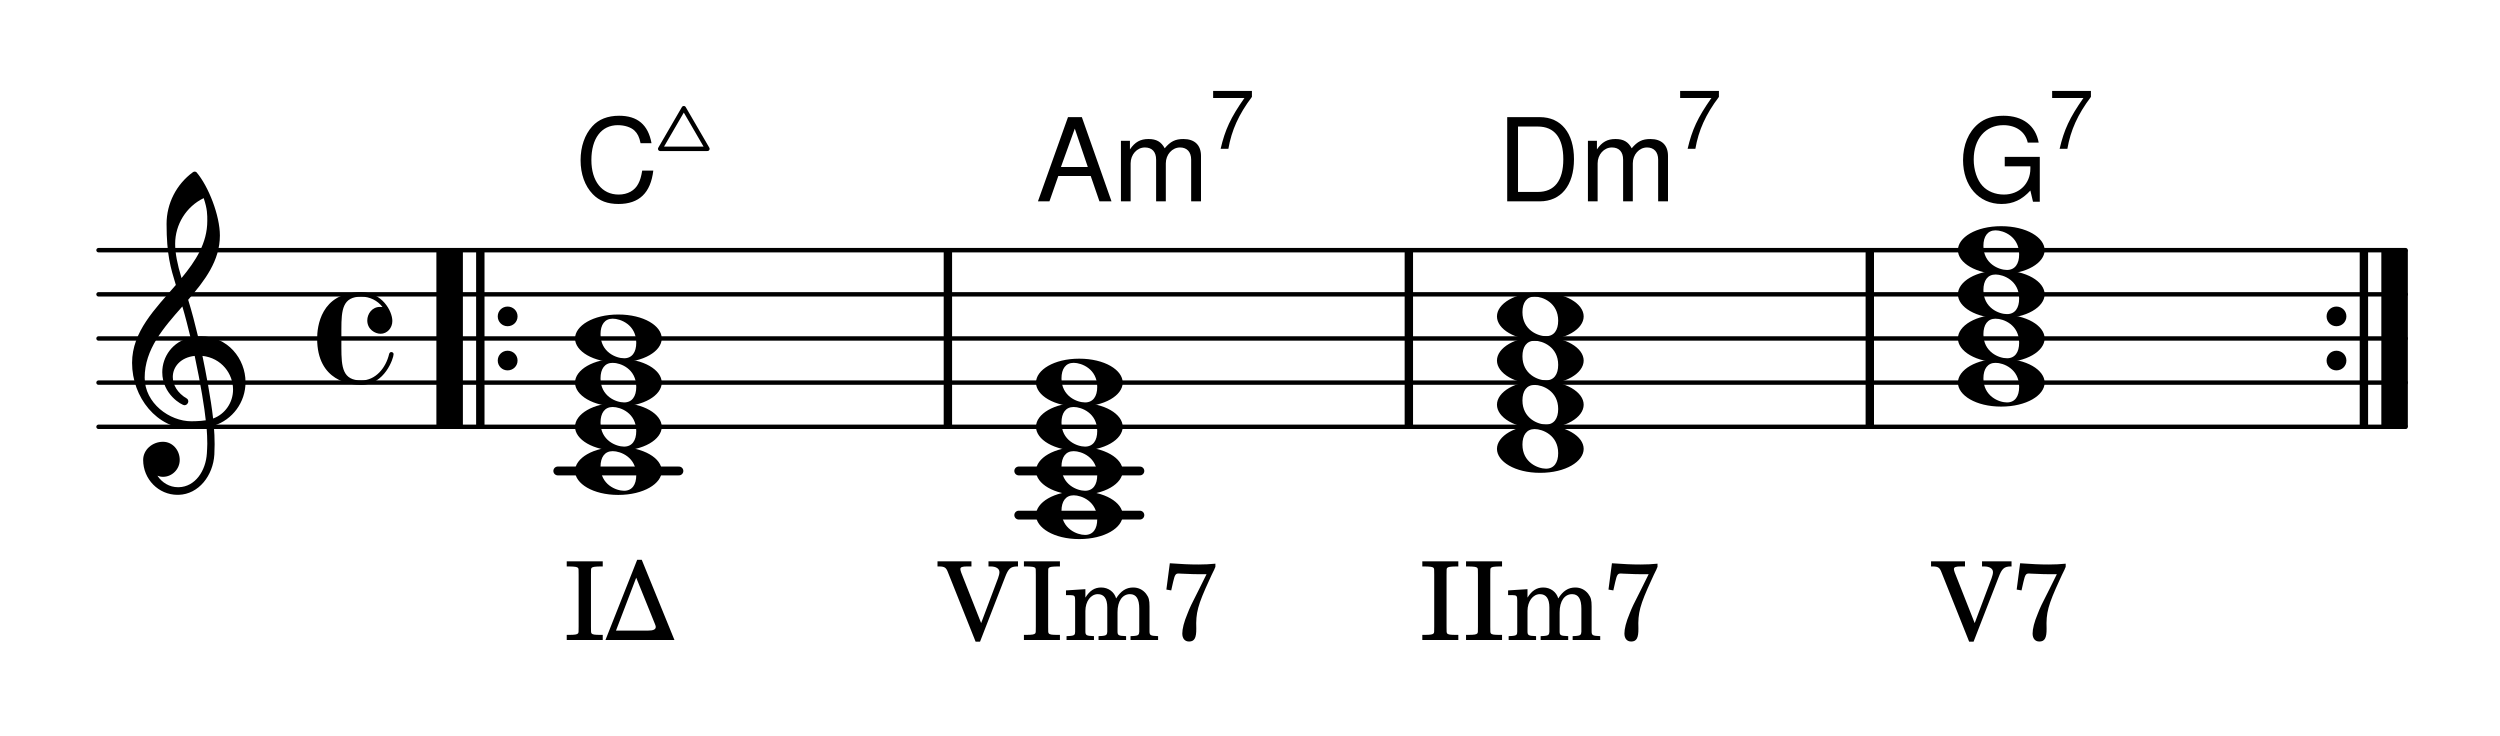
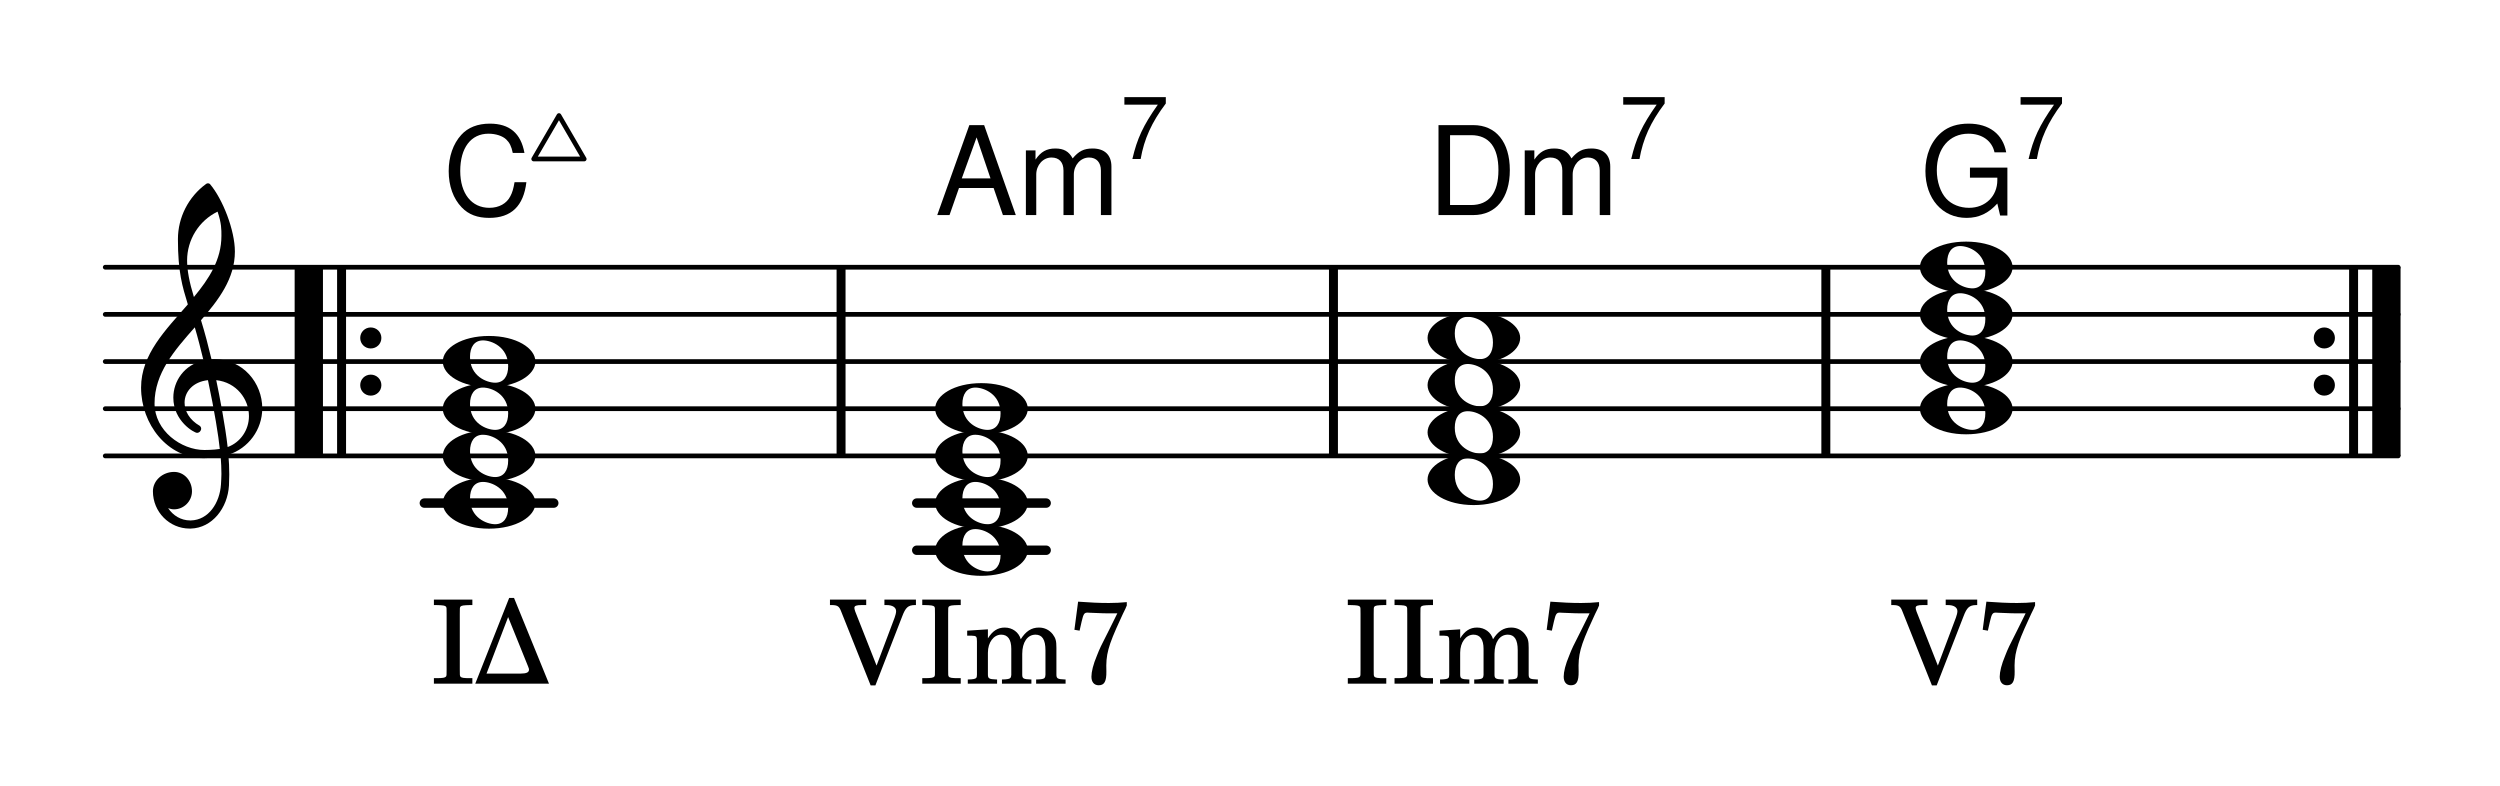
- <svg xmlns="http://www.w3.org/2000/svg" xmlns:xlink="http://www.w3.org/1999/xlink" width="282pt" height="83pt" viewBox="0 0 282 83">
+ <svg xmlns="http://www.w3.org/2000/svg" xmlns:xlink="http://www.w3.org/1999/xlink" width="264pt" height="83pt" viewBox="0 0 264 83">
  <defs>
    <g>
      <g id="glyph-0-0">
        <path d="M 0 0 C 0 0.625 0.5 1.109 1.109 1.109 C 1.734 1.109 2.234 0.625 2.234 0 C 2.234 -0.625 1.734 -1.109 1.109 -1.109 C 0.5 -1.109 0 -0.625 0 0 Z M 0 0 " />
      </g>
      <g id="glyph-0-1">
        <path d="M 4.25 -2.234 C 5.141 -2.234 6.906 -1.547 6.906 0.484 C 6.906 1.547 6.438 2.234 5.531 2.234 C 4.641 2.234 2.875 1.547 2.875 -0.484 C 2.875 -1.547 3.344 -2.234 4.25 -2.234 Z M 4.875 -2.703 C 2.016 -2.703 0 -1.422 0 0 C 0 1.422 2.016 2.703 4.875 2.703 C 7.75 2.703 9.781 1.422 9.781 0 C 9.781 -1.422 7.75 -2.703 4.875 -2.703 Z M 4.875 -2.703 " />
      </g>
      <g id="glyph-0-2">
        <path d="M 5.297 12.656 L 5.312 11.797 L 5.234 11.797 C 4.266 11.797 3.422 11.281 2.906 10.5 C 3.109 10.578 3.312 10.625 3.531 10.625 C 4.562 10.625 5.422 9.766 5.422 8.719 C 5.422 7.609 4.609 6.672 3.531 6.672 C 2.344 6.672 1.297 7.562 1.297 8.719 C 1.297 10.891 3.031 12.656 5.172 12.656 Z M 9.188 4.047 C 8.938 1.812 8.359 -1.234 7.984 -3.016 C 10.125 -2.781 11.438 -1.016 11.438 0.781 C 11.438 2.25 10.531 3.562 9.188 4.047 Z M 1.469 -0.562 C 1.469 -3.75 3.578 -6.172 5.719 -8.594 C 6.062 -7.438 6.359 -6.25 6.641 -5.094 C 4.609 -4.641 3.453 -2.922 3.453 -1.172 C 3.453 1.312 5.656 2.547 5.953 2.547 C 6.203 2.547 6.391 2.328 6.391 2.109 C 6.391 2.016 6.359 1.906 6.25 1.812 C 5.141 1.172 4.641 0.234 4.641 -0.641 C 4.641 -1.797 5.531 -2.844 7.109 -3.016 C 7.797 0.203 8.234 2.969 8.359 4.25 C 7.672 4.359 6.75 4.359 6.734 4.359 C 4.281 4.359 1.469 2.328 1.469 -0.562 Z M 4.984 -11.016 C 2.656 -8.328 0.047 -5.75 0.047 -2.234 C 0.047 1.641 2.828 5.219 6.672 5.219 C 7.562 5.219 8.344 5.078 8.453 5.062 C 8.5 5.672 8.531 6.281 8.531 6.891 C 8.531 7.25 8.5 7.625 8.484 7.984 C 8.359 9.953 7.172 11.75 5.312 11.797 L 5.297 12.656 C 7.562 12.594 9.188 10.484 9.328 8.109 C 9.344 7.734 9.359 7.328 9.359 6.953 C 9.359 6.25 9.328 5.562 9.266 4.859 C 11.375 4.188 12.844 2.219 12.844 -0.047 C 12.844 -2.688 10.844 -5.234 7.75 -5.234 C 7.625 -5.234 7.531 -5.219 7.484 -5.219 C 7.156 -6.594 6.797 -7.984 6.375 -9.344 C 8.25 -11.516 9.953 -13.75 9.953 -16.594 C 9.953 -18.844 8.672 -22.141 7.312 -23.734 C 7.188 -23.828 7.031 -23.828 6.906 -23.734 C 5.047 -22.375 3.938 -20.203 3.938 -17.906 C 3.938 -14.406 4.406 -12.922 4.984 -11.016 Z M 8.531 -18.25 C 8.531 -15.734 7.219 -13.719 5.625 -11.797 C 5.141 -13.375 4.906 -14.625 4.906 -15.656 C 4.906 -17.844 6.156 -19.859 8.125 -20.812 C 8.547 -19.562 8.531 -18.922 8.531 -18.25 Z M 8.531 -18.25 " />
-       </g>
-       <g id="glyph-0-3">
-         <path d="M 4.984 -5.219 C 0.359 -5.219 0 -1.234 0 0 C 0 4.859 3.812 5.234 4.984 5.234 C 7.625 5.234 8.625 2.219 8.625 1.766 C 8.625 1.609 8.484 1.531 8.359 1.531 C 8.266 1.531 8.172 1.594 8.125 1.734 C 7.75 3.344 6.578 4.734 4.984 4.734 C 2.875 4.734 2.734 3.266 2.734 1.016 L 2.734 -1.016 C 2.734 -3.266 2.875 -4.719 4.984 -4.719 C 5.938 -4.719 6.812 -4.281 7.375 -3.547 C 7.266 -3.562 7.172 -3.562 7.094 -3.562 C 6.203 -3.562 5.656 -2.781 5.656 -2.031 C 5.656 -1.031 6.531 -0.531 7.156 -0.531 C 7.891 -0.531 8.484 -1.172 8.484 -1.969 C 8.484 -3.109 7.297 -5.219 4.984 -5.219 Z M 4.984 -5.219 " />
      </g>
      <g id="glyph-1-0">
        <path d="M 8.625 -6.562 C 8.25 -8.641 7.047 -9.656 4.969 -9.656 C 3.688 -9.656 2.656 -9.25 1.953 -8.469 C 1.094 -7.531 0.625 -6.172 0.625 -4.641 C 0.625 -3.078 1.109 -1.734 2 -0.812 C 2.734 -0.047 3.672 0.297 4.906 0.297 C 7.234 0.297 8.531 -0.953 8.828 -3.469 L 7.578 -3.469 C 7.469 -2.812 7.344 -2.375 7.141 -2 C 6.75 -1.219 5.938 -0.766 4.922 -0.766 C 3.031 -0.766 1.844 -2.281 1.844 -4.656 C 1.844 -7.094 2.969 -8.594 4.828 -8.594 C 5.594 -8.594 6.312 -8.359 6.703 -7.984 C 7.047 -7.656 7.25 -7.266 7.391 -6.562 Z M 8.625 -6.562 " />
      </g>
      <g id="glyph-1-1">
        <path d="M 6.172 -2.859 L 7.156 0 L 8.516 0 L 5.172 -9.5 L 3.609 -9.5 L 0.219 0 L 1.516 0 L 2.516 -2.859 Z M 5.844 -3.875 L 2.812 -3.875 L 4.375 -8.203 Z M 5.844 -3.875 " />
      </g>
      <g id="glyph-1-2">
        <path d="M 0.906 -6.828 L 0.906 0 L 2 0 L 2 -4.281 C 2 -5.281 2.719 -6.078 3.609 -6.078 C 4.422 -6.078 4.875 -5.578 4.875 -4.703 L 4.875 0 L 5.969 0 L 5.969 -4.281 C 5.969 -5.281 6.688 -6.078 7.578 -6.078 C 8.359 -6.078 8.828 -5.562 8.828 -4.703 L 8.828 0 L 9.938 0 L 9.938 -5.125 C 9.938 -6.344 9.219 -7.031 7.953 -7.031 C 7.031 -7.031 6.484 -6.75 5.844 -5.984 C 5.453 -6.719 4.906 -7.031 4.016 -7.031 C 3.094 -7.031 2.484 -6.688 1.922 -5.859 L 1.922 -6.828 Z M 0.906 -6.828 " />
      </g>
      <g id="glyph-1-3">
        <path d="M 1.156 0 L 4.828 0 C 7.219 0 8.688 -1.797 8.688 -4.75 C 8.688 -7.703 7.234 -9.5 4.828 -9.5 L 1.156 -9.5 Z M 2.375 -1.062 L 2.375 -8.438 L 4.609 -8.438 C 6.484 -8.438 7.484 -7.172 7.484 -4.75 C 7.484 -2.328 6.484 -1.062 4.609 -1.062 Z M 2.375 -1.062 " />
      </g>
      <g id="glyph-1-4">
        <path d="M 9.234 -5.016 L 5.281 -5.016 L 5.281 -3.953 L 8.172 -3.953 L 8.172 -3.688 C 8.172 -2 6.922 -0.766 5.188 -0.766 C 4.219 -0.766 3.344 -1.125 2.781 -1.734 C 2.156 -2.406 1.781 -3.547 1.781 -4.719 C 1.781 -7.047 3.109 -8.594 5.125 -8.594 C 6.562 -8.594 7.609 -7.844 7.875 -6.625 L 9.109 -6.625 C 8.766 -8.547 7.312 -9.656 5.141 -9.656 C 3.969 -9.656 3.031 -9.359 2.297 -8.75 C 1.188 -7.828 0.578 -6.359 0.578 -4.656 C 0.578 -1.734 2.359 0.297 4.922 0.297 C 6.219 0.297 7.234 -0.188 8.172 -1.219 L 8.469 0.047 L 9.234 0.047 Z M 9.234 -5.016 " />
      </g>
      <g id="glyph-2-0">
        <path d="M -0.094 0 L 7.688 0 L 4 -9.047 L 3.484 -9.047 Z M 1.094 -1.062 L 3.375 -7.031 L 5.484 -1.812 C 5.578 -1.594 5.578 -1.531 5.578 -1.469 C 5.578 -1.188 5.297 -1.062 4.719 -1.062 Z M 1.094 -1.062 " />
      </g>
      <g id="glyph-2-1">
        <path d="M 0.469 -8.297 L 0.719 -8.297 C 1.422 -8.281 1.641 -8.25 1.75 -8.125 C 1.812 -8.016 1.812 -7.984 1.812 -7.359 L 1.812 -1.516 C 1.812 -0.891 1.812 -0.859 1.75 -0.75 C 1.641 -0.625 1.422 -0.578 0.719 -0.578 L 0.469 -0.578 L 0.469 0 L 4.531 0 L 4.531 -0.578 L 4.297 -0.578 C 3.609 -0.578 3.375 -0.609 3.266 -0.75 C 3.203 -0.859 3.203 -0.891 3.203 -1.516 L 3.203 -7.359 C 3.203 -8 3.203 -8.016 3.266 -8.125 C 3.375 -8.25 3.594 -8.281 4.297 -8.297 L 4.531 -8.297 L 4.531 -8.875 L 0.469 -8.875 Z M 0.469 -8.297 " />
      </g>
      <g id="glyph-2-2">
        <path d="M 4.828 -1.906 L 2.578 -7.609 C 2.516 -7.766 2.484 -7.938 2.484 -8 C 2.484 -8.219 2.688 -8.297 3.25 -8.297 L 3.734 -8.297 L 3.734 -8.875 L -0.094 -8.875 L -0.094 -8.297 L 0.141 -8.297 C 0.719 -8.281 0.891 -8.156 1.094 -7.609 L 4.203 0.188 L 4.703 0.188 L 7.531 -7.094 C 7.891 -8.047 8.156 -8.281 8.859 -8.297 L 8.984 -8.297 L 8.984 -8.875 L 5.656 -8.875 L 5.656 -8.297 L 5.891 -8.297 C 6.516 -8.297 6.891 -8.047 6.891 -7.656 C 6.891 -7.484 6.828 -7.219 6.734 -6.969 Z M 4.828 -1.906 " />
      </g>
      <g id="glyph-2-3">
        <path d="M 2.469 -5.734 L 0.281 -5.594 L 0.281 -5.062 L 0.781 -5.062 C 1.25 -5.047 1.312 -4.984 1.312 -4.453 L 1.312 -0.938 C 1.297 -0.75 1.297 -0.672 1.234 -0.609 C 1.156 -0.5 0.922 -0.453 0.391 -0.438 L 0.344 -0.438 L 0.344 0 L 3.438 0 L 3.438 -0.438 L 3.391 -0.438 C 2.578 -0.469 2.469 -0.531 2.469 -0.984 L 2.469 -3.266 C 2.469 -4.359 3.078 -5.172 3.875 -5.172 C 4.578 -5.172 4.938 -4.656 4.938 -3.672 L 4.938 -0.922 C 4.922 -0.766 4.906 -0.672 4.844 -0.609 C 4.766 -0.5 4.531 -0.453 4 -0.438 L 3.953 -0.438 L 3.953 0 L 7.062 0 L 7.062 -0.438 L 7.016 -0.438 C 6.203 -0.469 6.094 -0.531 6.094 -0.969 L 6.094 -3.141 C 6.094 -4.375 6.641 -5.172 7.5 -5.172 C 8.203 -5.172 8.547 -4.641 8.547 -3.531 L 8.547 -0.938 C 8.531 -0.766 8.516 -0.672 8.453 -0.609 C 8.391 -0.5 8.141 -0.453 7.609 -0.438 L 7.562 -0.438 L 7.562 0 L 10.672 0 L 10.672 -0.438 L 10.625 -0.438 C 9.812 -0.469 9.703 -0.531 9.703 -0.984 L 9.703 -3.781 C 9.703 -4.531 9.625 -4.797 9.312 -5.219 C 8.953 -5.672 8.453 -5.922 7.859 -5.922 C 7.062 -5.922 6.469 -5.531 5.938 -4.688 C 5.734 -5.422 5.062 -5.922 4.25 -5.922 C 3.5 -5.922 2.953 -5.562 2.469 -4.781 Z M 2.469 -5.734 " />
      </g>
      <g id="glyph-2-4">
        <path d="M 0.719 -5.688 L 1.266 -5.594 L 1.484 -6.562 C 1.672 -7.375 1.766 -7.5 2.109 -7.5 C 2.172 -7.5 2.281 -7.5 2.391 -7.484 C 3.891 -7.422 3.891 -7.422 4.469 -7.422 C 4.625 -7.422 4.906 -7.422 5.25 -7.422 L 4.422 -5.75 C 3.5 -3.938 3.391 -3.719 3.094 -2.953 C 2.703 -2.031 2.516 -1.25 2.516 -0.734 C 2.516 -0.172 2.797 0.172 3.281 0.172 C 3.875 0.172 4.109 -0.219 4.094 -1.297 C 4.031 -3.062 4.25 -3.922 5.578 -6.797 C 5.75 -7.188 5.938 -7.578 6.125 -7.953 C 6.141 -7.984 6.172 -8.094 6.25 -8.25 L 6.25 -8.609 C 5.516 -8.547 5.109 -8.516 4.359 -8.516 C 3.281 -8.516 2.438 -8.562 1.109 -8.656 Z M 0.719 -5.688 " />
      </g>
      <g id="glyph-3-0">
        <path d="M 4.797 -6.531 L 0.422 -6.531 L 0.422 -5.734 L 3.953 -5.734 C 2.391 -3.516 1.766 -2.141 1.266 0 L 2.141 0 C 2.5 -2.094 3.312 -3.891 4.797 -5.859 Z M 4.797 -6.531 " />
      </g>
    </g>
  </defs>
  <g fill="rgb(0%, 0%, 0%)" fill-opacity="1">
-     <use xlink:href="#glyph-0-0" x="56.146" y="35.689" />
+     <use xlink:href="#glyph-0-0" x="38.039" y="35.689" />
  </g>
  <g fill="rgb(0%, 0%, 0%)" fill-opacity="1">
-     <use xlink:href="#glyph-0-0" x="56.146" y="40.67" />
+     <use xlink:href="#glyph-0-0" x="38.039" y="40.67" />
  </g>
-   <path fill="none" stroke-width="9.465" stroke-linecap="butt" stroke-linejoin="miter" stroke="rgb(0%, 0%, 0%)" stroke-opacity="1" stroke-miterlimit="10" d="M 1141.797 7848.555 L 1141.797 8047.812 " transform="matrix(0.1, 0, 0, -0.1, -60, 833)" />
-   <path fill="none" stroke-width="29.888" stroke-linecap="butt" stroke-linejoin="miter" stroke="rgb(0%, 0%, 0%)" stroke-opacity="1" stroke-miterlimit="10" d="M 1107.188 7848.555 L 1107.188 8047.812 " transform="matrix(0.1, 0, 0, -0.1, -60, 833)" />
-   <path fill="none" stroke-width="9.963" stroke-linecap="round" stroke-linejoin="miter" stroke="rgb(0%, 0%, 0%)" stroke-opacity="1" stroke-miterlimit="10" d="M 1749.141 7798.75 L 1885.781 7798.75 " transform="matrix(0.1, 0, 0, -0.1, -60, 833)" />
-   <path fill="none" stroke-width="9.963" stroke-linecap="round" stroke-linejoin="miter" stroke="rgb(0%, 0%, 0%)" stroke-opacity="1" stroke-miterlimit="10" d="M 1749.141 7748.945 L 1885.781 7748.945 " transform="matrix(0.1, 0, 0, -0.1, -60, 833)" />
-   <path fill="none" stroke-width="9.963" stroke-linecap="round" stroke-linejoin="miter" stroke="rgb(0%, 0%, 0%)" stroke-opacity="1" stroke-miterlimit="10" d="M 1229.18 7798.75 L 1365.82 7798.75 " transform="matrix(0.1, 0, 0, -0.1, -60, 833)" />
-   <path fill="none" stroke-width="4.981" stroke-linecap="round" stroke-linejoin="miter" stroke="rgb(0%, 0%, 0%)" stroke-opacity="1" stroke-miterlimit="10" d="M 711.133 7848.555 L 3313.555 7848.555 " transform="matrix(0.1, 0, 0, -0.1, -60, 833)" />
-   <path fill="none" stroke-width="4.981" stroke-linecap="round" stroke-linejoin="miter" stroke="rgb(0%, 0%, 0%)" stroke-opacity="1" stroke-miterlimit="10" d="M 711.133 7898.398 L 3313.555 7898.398 " transform="matrix(0.1, 0, 0, -0.1, -60, 833)" />
-   <path fill="none" stroke-width="4.981" stroke-linecap="round" stroke-linejoin="miter" stroke="rgb(0%, 0%, 0%)" stroke-opacity="1" stroke-miterlimit="10" d="M 711.133 7948.203 L 3313.555 7948.203 " transform="matrix(0.1, 0, 0, -0.1, -60, 833)" />
-   <path fill="none" stroke-width="4.981" stroke-linecap="round" stroke-linejoin="miter" stroke="rgb(0%, 0%, 0%)" stroke-opacity="1" stroke-miterlimit="10" d="M 711.133 7998.008 L 3313.555 7998.008 " transform="matrix(0.1, 0, 0, -0.1, -60, 833)" />
-   <path fill="none" stroke-width="4.981" stroke-linecap="round" stroke-linejoin="miter" stroke="rgb(0%, 0%, 0%)" stroke-opacity="1" stroke-miterlimit="10" d="M 711.133 8047.812 L 3313.555 8047.812 " transform="matrix(0.1, 0, 0, -0.1, -60, 833)" />
+   <path fill="none" stroke-width="9.465" stroke-linecap="butt" stroke-linejoin="miter" stroke="rgb(0%, 0%, 0%)" stroke-opacity="1" stroke-miterlimit="10" d="M 960.703 7848.555 L 960.703 8047.812 " transform="matrix(0.1, 0, 0, -0.1, -60, 833)" />
+   <path fill="none" stroke-width="29.888" stroke-linecap="butt" stroke-linejoin="miter" stroke="rgb(0%, 0%, 0%)" stroke-opacity="1" stroke-miterlimit="10" d="M 926.094 7848.555 L 926.094 8047.812 " transform="matrix(0.1, 0, 0, -0.1, -60, 833)" />
+   <path fill="none" stroke-width="9.963" stroke-linecap="round" stroke-linejoin="miter" stroke="rgb(0%, 0%, 0%)" stroke-opacity="1" stroke-miterlimit="10" d="M 1568.086 7798.75 L 1704.727 7798.75 " transform="matrix(0.1, 0, 0, -0.1, -60, 833)" />
+   <path fill="none" stroke-width="9.963" stroke-linecap="round" stroke-linejoin="miter" stroke="rgb(0%, 0%, 0%)" stroke-opacity="1" stroke-miterlimit="10" d="M 1568.086 7748.945 L 1704.727 7748.945 " transform="matrix(0.1, 0, 0, -0.1, -60, 833)" />
+   <path fill="none" stroke-width="9.963" stroke-linecap="round" stroke-linejoin="miter" stroke="rgb(0%, 0%, 0%)" stroke-opacity="1" stroke-miterlimit="10" d="M 1048.125 7798.75 L 1184.766 7798.75 " transform="matrix(0.1, 0, 0, -0.1, -60, 833)" />
+   <path fill="none" stroke-width="4.981" stroke-linecap="round" stroke-linejoin="miter" stroke="rgb(0%, 0%, 0%)" stroke-opacity="1" stroke-miterlimit="10" d="M 711.133 7848.555 L 3132.5 7848.555 " transform="matrix(0.1, 0, 0, -0.1, -60, 833)" />
+   <path fill="none" stroke-width="4.981" stroke-linecap="round" stroke-linejoin="miter" stroke="rgb(0%, 0%, 0%)" stroke-opacity="1" stroke-miterlimit="10" d="M 711.133 7898.398 L 3132.5 7898.398 " transform="matrix(0.1, 0, 0, -0.1, -60, 833)" />
+   <path fill="none" stroke-width="4.981" stroke-linecap="round" stroke-linejoin="miter" stroke="rgb(0%, 0%, 0%)" stroke-opacity="1" stroke-miterlimit="10" d="M 711.133 7948.203 L 3132.5 7948.203 " transform="matrix(0.1, 0, 0, -0.1, -60, 833)" />
+   <path fill="none" stroke-width="4.981" stroke-linecap="round" stroke-linejoin="miter" stroke="rgb(0%, 0%, 0%)" stroke-opacity="1" stroke-miterlimit="10" d="M 711.133 7998.008 L 3132.5 7998.008 " transform="matrix(0.1, 0, 0, -0.1, -60, 833)" />
+   <path fill="none" stroke-width="4.981" stroke-linecap="round" stroke-linejoin="miter" stroke="rgb(0%, 0%, 0%)" stroke-opacity="1" stroke-miterlimit="10" d="M 711.133 8047.812 L 3132.5 8047.812 " transform="matrix(0.1, 0, 0, -0.1, -60, 833)" />
  <g fill="rgb(0%, 0%, 0%)" fill-opacity="1">
-     <use xlink:href="#glyph-0-0" x="262.439" y="35.689" />
+     <use xlink:href="#glyph-0-0" x="244.332" y="35.689" />
  </g>
  <g fill="rgb(0%, 0%, 0%)" fill-opacity="1">
-     <use xlink:href="#glyph-0-0" x="262.439" y="40.67" />
+     <use xlink:href="#glyph-0-0" x="244.332" y="40.67" />
  </g>
-   <path fill="none" stroke-width="29.888" stroke-linecap="butt" stroke-linejoin="miter" stroke="rgb(0%, 0%, 0%)" stroke-opacity="1" stroke-miterlimit="10" d="M 3301.094 7848.555 L 3301.094 8047.812 " transform="matrix(0.1, 0, 0, -0.1, -60, 833)" />
-   <path fill="none" stroke-width="9.465" stroke-linecap="butt" stroke-linejoin="miter" stroke="rgb(0%, 0%, 0%)" stroke-opacity="1" stroke-miterlimit="10" d="M 3266.484 7848.555 L 3266.484 8047.812 " transform="matrix(0.1, 0, 0, -0.1, -60, 833)" />
-   <path fill="none" stroke-width="9.465" stroke-linecap="butt" stroke-linejoin="miter" stroke="rgb(0%, 0%, 0%)" stroke-opacity="1" stroke-miterlimit="10" d="M 2709.141 7848.555 L 2709.141 8047.812 " transform="matrix(0.1, 0, 0, -0.1, -60, 833)" />
-   <path fill="none" stroke-width="9.465" stroke-linecap="butt" stroke-linejoin="miter" stroke="rgb(0%, 0%, 0%)" stroke-opacity="1" stroke-miterlimit="10" d="M 2189.18 7848.555 L 2189.18 8047.812 " transform="matrix(0.1, 0, 0, -0.1, -60, 833)" />
-   <path fill="none" stroke-width="9.465" stroke-linecap="butt" stroke-linejoin="miter" stroke="rgb(0%, 0%, 0%)" stroke-opacity="1" stroke-miterlimit="10" d="M 1669.219 7848.555 L 1669.219 8047.812 " transform="matrix(0.1, 0, 0, -0.1, -60, 833)" />
+   <path fill="none" stroke-width="29.888" stroke-linecap="butt" stroke-linejoin="miter" stroke="rgb(0%, 0%, 0%)" stroke-opacity="1" stroke-miterlimit="10" d="M 3120.039 7848.555 L 3120.039 8047.812 " transform="matrix(0.1, 0, 0, -0.1, -60, 833)" />
+   <path fill="none" stroke-width="9.465" stroke-linecap="butt" stroke-linejoin="miter" stroke="rgb(0%, 0%, 0%)" stroke-opacity="1" stroke-miterlimit="10" d="M 3085.391 7848.555 L 3085.391 8047.812 " transform="matrix(0.1, 0, 0, -0.1, -60, 833)" />
+   <path fill="none" stroke-width="9.465" stroke-linecap="butt" stroke-linejoin="miter" stroke="rgb(0%, 0%, 0%)" stroke-opacity="1" stroke-miterlimit="10" d="M 2528.086 7848.555 L 2528.086 8047.812 " transform="matrix(0.1, 0, 0, -0.1, -60, 833)" />
+   <path fill="none" stroke-width="9.465" stroke-linecap="butt" stroke-linejoin="miter" stroke="rgb(0%, 0%, 0%)" stroke-opacity="1" stroke-miterlimit="10" d="M 2008.125 7848.555 L 2008.125 8047.812 " transform="matrix(0.1, 0, 0, -0.1, -60, 833)" />
+   <path fill="none" stroke-width="9.465" stroke-linecap="butt" stroke-linejoin="miter" stroke="rgb(0%, 0%, 0%)" stroke-opacity="1" stroke-miterlimit="10" d="M 1488.164 7848.555 L 1488.164 8047.812 " transform="matrix(0.1, 0, 0, -0.1, -60, 833)" />
  <g fill="rgb(0%, 0%, 0%)" fill-opacity="1">
-     <use xlink:href="#glyph-1-0" x="64.864" y="22.712" />
+     <use xlink:href="#glyph-1-0" x="46.757" y="22.712" />
  </g>
-   <path fill="none" stroke-width="4.981" stroke-linecap="butt" stroke-linejoin="round" stroke="rgb(0%, 0%, 0%)" stroke-opacity="1" stroke-miterlimit="10" d="M 1344.688 8162.109 L 1397.969 8162.109 L 1371.328 8207.969 Z M 1344.688 8162.109 " transform="matrix(0.1, 0, 0, -0.1, -60, 833)" />
+   <path fill="none" stroke-width="4.981" stroke-linecap="butt" stroke-linejoin="round" stroke="rgb(0%, 0%, 0%)" stroke-opacity="1" stroke-miterlimit="10" d="M 1163.594 8162.109 L 1216.914 8162.109 L 1190.273 8207.969 Z M 1163.594 8162.109 " transform="matrix(0.1, 0, 0, -0.1, -60, 833)" />
  <g fill="rgb(0%, 0%, 0%)" fill-opacity="1">
-     <use xlink:href="#glyph-0-1" x="64.864" y="53.124" />
+     <use xlink:href="#glyph-0-1" x="46.757" y="53.124" />
  </g>
  <g fill="rgb(0%, 0%, 0%)" fill-opacity="1">
-     <use xlink:href="#glyph-0-1" x="64.864" y="48.143" />
+     <use xlink:href="#glyph-0-1" x="46.757" y="48.143" />
  </g>
  <g fill="rgb(0%, 0%, 0%)" fill-opacity="1">
-     <use xlink:href="#glyph-0-1" x="64.864" y="43.161" />
+     <use xlink:href="#glyph-0-1" x="46.757" y="43.161" />
  </g>
  <g fill="rgb(0%, 0%, 0%)" fill-opacity="1">
-     <use xlink:href="#glyph-0-1" x="64.864" y="38.18" />
+     <use xlink:href="#glyph-0-1" x="46.757" y="38.18" />
  </g>
  <g fill="rgb(0%, 0%, 0%)" fill-opacity="1">
    <use xlink:href="#glyph-0-2" x="14.851" y="43.161" />
  </g>
  <g fill="rgb(0%, 0%, 0%)" fill-opacity="1">
-     <use xlink:href="#glyph-0-3" x="35.773" y="38.18" />
+     <use xlink:href="#glyph-2-0" x="50.283" y="72.192" />
  </g>
  <g fill="rgb(0%, 0%, 0%)" fill-opacity="1">
-     <use xlink:href="#glyph-2-0" x="68.39" y="72.192" />
+     <use xlink:href="#glyph-2-1" x="45.351" y="72.192" />
  </g>
  <g fill="rgb(0%, 0%, 0%)" fill-opacity="1">
-     <use xlink:href="#glyph-2-1" x="63.458" y="72.192" />
+     <use xlink:href="#glyph-1-1" x="98.753" y="22.712" />
  </g>
  <g fill="rgb(0%, 0%, 0%)" fill-opacity="1">
-     <use xlink:href="#glyph-1-1" x="116.861" y="22.712" />
+     <use xlink:href="#glyph-1-2" x="107.428" y="22.712" />
  </g>
  <g fill="rgb(0%, 0%, 0%)" fill-opacity="1">
-     <use xlink:href="#glyph-1-2" x="125.535" y="22.712" />
+     <use xlink:href="#glyph-3-0" x="118.313" y="16.788" />
  </g>
  <g fill="rgb(0%, 0%, 0%)" fill-opacity="1">
-     <use xlink:href="#glyph-3-0" x="136.42" y="16.788" />
+     <use xlink:href="#glyph-0-1" x="98.753" y="58.105" />
  </g>
  <g fill="rgb(0%, 0%, 0%)" fill-opacity="1">
-     <use xlink:href="#glyph-0-1" x="116.861" y="58.105" />
+     <use xlink:href="#glyph-0-1" x="98.753" y="53.124" />
  </g>
  <g fill="rgb(0%, 0%, 0%)" fill-opacity="1">
-     <use xlink:href="#glyph-0-1" x="116.861" y="53.124" />
+     <use xlink:href="#glyph-0-1" x="98.753" y="48.143" />
  </g>
  <g fill="rgb(0%, 0%, 0%)" fill-opacity="1">
-     <use xlink:href="#glyph-0-1" x="116.861" y="48.143" />
+     <use xlink:href="#glyph-0-1" x="98.753" y="43.162" />
  </g>
  <g fill="rgb(0%, 0%, 0%)" fill-opacity="1">
-     <use xlink:href="#glyph-0-1" x="116.861" y="43.161" />
+     <use xlink:href="#glyph-2-2" x="87.738" y="72.192" />
  </g>
  <g fill="rgb(0%, 0%, 0%)" fill-opacity="1">
-     <use xlink:href="#glyph-2-2" x="105.845" y="72.192" />
+     <use xlink:href="#glyph-2-1" x="96.922" y="72.192" />
  </g>
  <g fill="rgb(0%, 0%, 0%)" fill-opacity="1">
-     <use xlink:href="#glyph-2-1" x="115.029" y="72.192" />
+     <use xlink:href="#glyph-2-3" x="101.854" y="72.192" />
  </g>
  <g fill="rgb(0%, 0%, 0%)" fill-opacity="1">
-     <use xlink:href="#glyph-2-3" x="119.962" y="72.192" />
+     <use xlink:href="#glyph-2-4" x="112.739" y="72.192" />
  </g>
  <g fill="rgb(0%, 0%, 0%)" fill-opacity="1">
-     <use xlink:href="#glyph-2-4" x="130.847" y="72.192" />
+     <use xlink:href="#glyph-1-3" x="150.75" y="22.712" />
  </g>
  <g fill="rgb(0%, 0%, 0%)" fill-opacity="1">
-     <use xlink:href="#glyph-1-3" x="168.857" y="22.712" />
+     <use xlink:href="#glyph-1-2" x="160.105" y="22.712" />
  </g>
  <g fill="rgb(0%, 0%, 0%)" fill-opacity="1">
-     <use xlink:href="#glyph-1-2" x="178.212" y="22.712" />
+     <use xlink:href="#glyph-3-0" x="170.99" y="16.788" />
  </g>
  <g fill="rgb(0%, 0%, 0%)" fill-opacity="1">
-     <use xlink:href="#glyph-3-0" x="189.097" y="16.788" />
+     <use xlink:href="#glyph-0-1" x="150.75" y="50.633" />
  </g>
  <g fill="rgb(0%, 0%, 0%)" fill-opacity="1">
-     <use xlink:href="#glyph-0-1" x="168.857" y="50.633" />
+     <use xlink:href="#glyph-0-1" x="150.75" y="45.652" />
  </g>
  <g fill="rgb(0%, 0%, 0%)" fill-opacity="1">
-     <use xlink:href="#glyph-0-1" x="168.857" y="45.652" />
+     <use xlink:href="#glyph-0-1" x="150.75" y="40.671" />
  </g>
  <g fill="rgb(0%, 0%, 0%)" fill-opacity="1">
-     <use xlink:href="#glyph-0-1" x="168.857" y="40.671" />
+     <use xlink:href="#glyph-0-1" x="150.75" y="35.69" />
  </g>
  <g fill="rgb(0%, 0%, 0%)" fill-opacity="1">
-     <use xlink:href="#glyph-0-1" x="168.857" y="35.69" />
+     <use xlink:href="#glyph-2-1" x="141.86" y="72.192" />
  </g>
  <g fill="rgb(0%, 0%, 0%)" fill-opacity="1">
-     <use xlink:href="#glyph-2-1" x="159.968" y="72.192" />
+     <use xlink:href="#glyph-2-1" x="146.793" y="72.192" />
  </g>
  <g fill="rgb(0%, 0%, 0%)" fill-opacity="1">
-     <use xlink:href="#glyph-2-1" x="164.9" y="72.192" />
+     <use xlink:href="#glyph-2-3" x="151.725" y="72.192" />
  </g>
  <g fill="rgb(0%, 0%, 0%)" fill-opacity="1">
-     <use xlink:href="#glyph-2-3" x="169.832" y="72.192" />
+     <use xlink:href="#glyph-2-4" x="162.61" y="72.192" />
  </g>
  <g fill="rgb(0%, 0%, 0%)" fill-opacity="1">
-     <use xlink:href="#glyph-2-4" x="180.718" y="72.192" />
+     <use xlink:href="#glyph-1-4" x="202.746" y="22.712" />
  </g>
  <g fill="rgb(0%, 0%, 0%)" fill-opacity="1">
-     <use xlink:href="#glyph-1-4" x="220.854" y="22.712" />
+     <use xlink:href="#glyph-3-0" x="212.951" y="16.788" />
  </g>
  <g fill="rgb(0%, 0%, 0%)" fill-opacity="1">
-     <use xlink:href="#glyph-3-0" x="231.059" y="16.788" />
+     <use xlink:href="#glyph-0-1" x="202.746" y="43.161" />
  </g>
  <g fill="rgb(0%, 0%, 0%)" fill-opacity="1">
-     <use xlink:href="#glyph-0-1" x="220.854" y="43.161" />
+     <use xlink:href="#glyph-0-1" x="202.746" y="38.18" />
  </g>
  <g fill="rgb(0%, 0%, 0%)" fill-opacity="1">
-     <use xlink:href="#glyph-0-1" x="220.854" y="38.18" />
+     <use xlink:href="#glyph-0-1" x="202.746" y="33.199" />
  </g>
  <g fill="rgb(0%, 0%, 0%)" fill-opacity="1">
-     <use xlink:href="#glyph-0-1" x="220.854" y="33.198" />
+     <use xlink:href="#glyph-0-1" x="202.746" y="28.217" />
  </g>
  <g fill="rgb(0%, 0%, 0%)" fill-opacity="1">
-     <use xlink:href="#glyph-0-1" x="220.854" y="28.217" />
+     <use xlink:href="#glyph-2-2" x="199.81" y="72.192" />
  </g>
  <g fill="rgb(0%, 0%, 0%)" fill-opacity="1">
-     <use xlink:href="#glyph-2-2" x="217.917" y="72.192" />
-   </g>
-   <g fill="rgb(0%, 0%, 0%)" fill-opacity="1">
-     <use xlink:href="#glyph-2-4" x="226.761" y="72.192" />
+     <use xlink:href="#glyph-2-4" x="208.654" y="72.192" />
  </g>
</svg>
